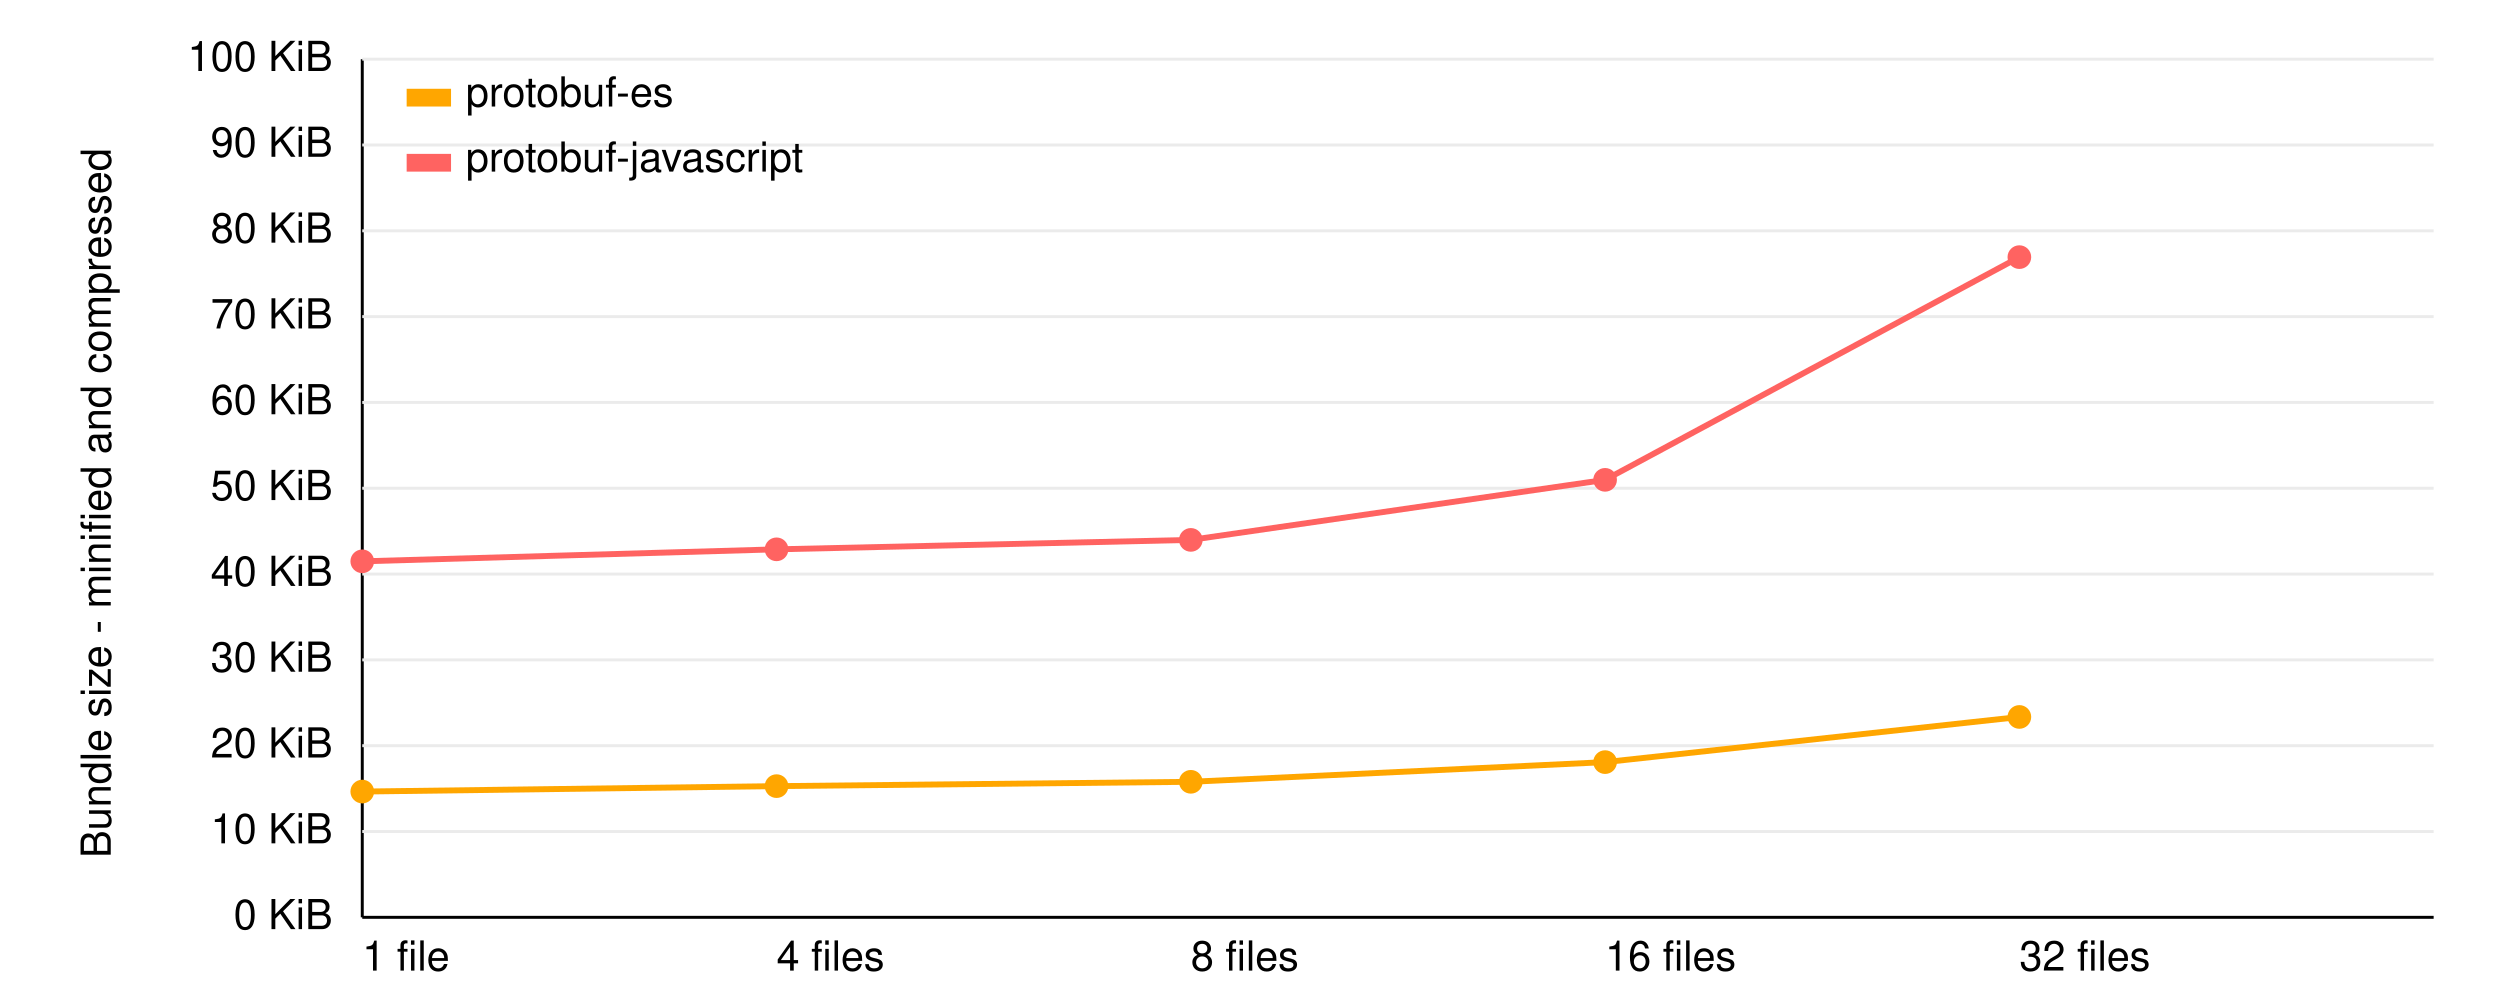
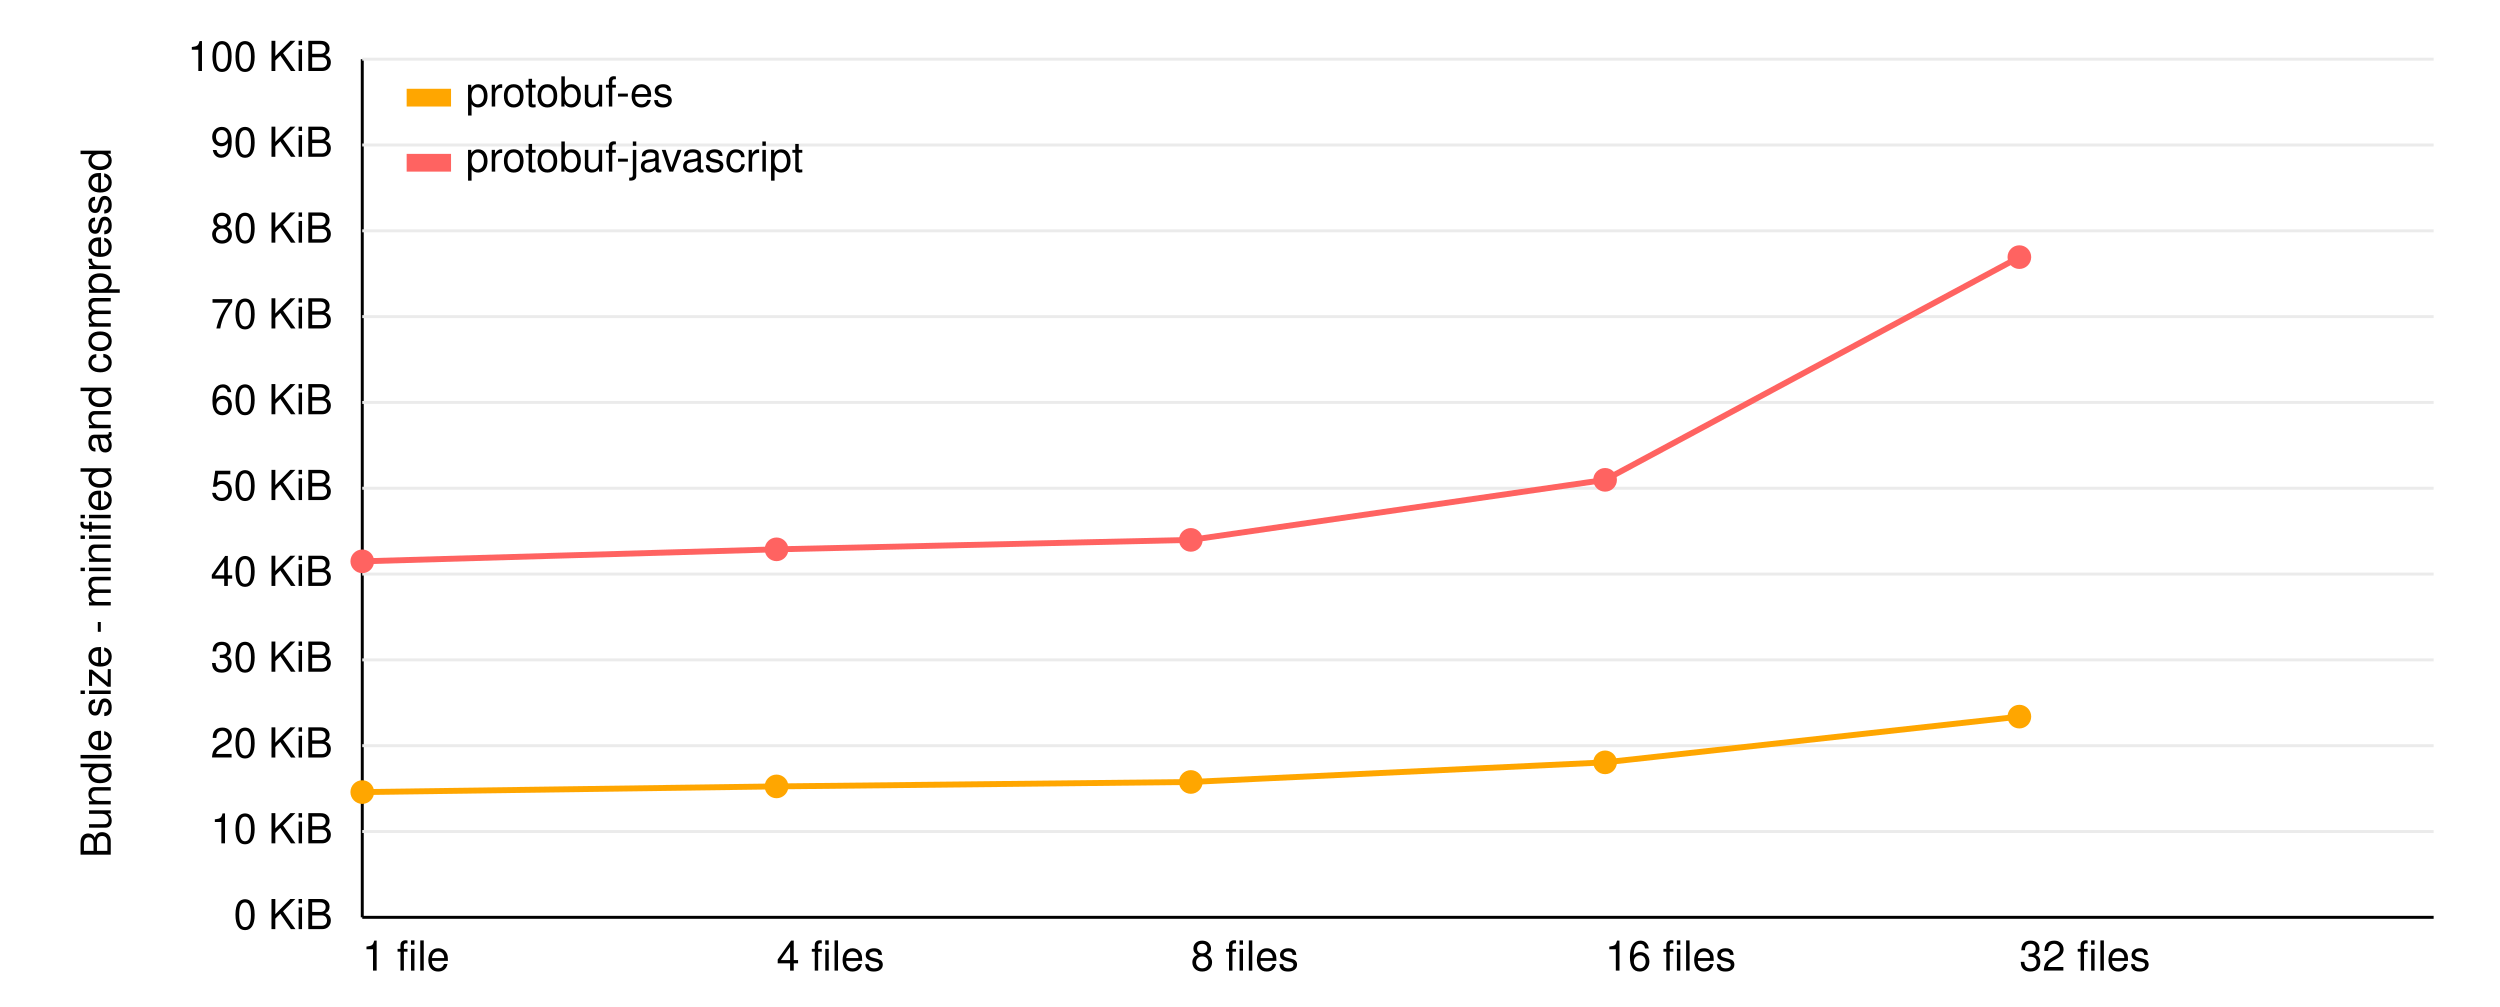
<svg xmlns="http://www.w3.org/2000/svg" version="1.1" width="820px" height="330px" viewBox="0 0 820 340" class="chart">
  <style>
      
      text {
        font: 14px Verdana, Helvetica, Arial, sans-serif;
      }
      
    </style>
  <g transform="translate(110,310)">
    <line y1="0" x2="700" stroke="black" />
    <text x="0" y="18" text-anchor="start">1 file</text>
    <text x="140" y="18" text-anchor="start">4 files</text>
    <text x="280" y="18" text-anchor="start">8 files</text>
    <text x="420" y="18" text-anchor="start">16 files</text>
    <text x="560" y="18" text-anchor="start">32 files</text>
  </g>
  <g transform="translate(110, 20)">
    <line x1="0" x2="0" y1="0" y2="290" stroke="black" />
    <g transform="rotate(-90), translate(-150,-85)">
      <text text-anchor="middle">Bundle size - minified and compressed</text>
    </g>
    <text x="-10" y="4" text-anchor="end">100 KiB</text>
    <line x1="0" x2="700" y1="0" y2="0" stroke="#ebebeb" />
    <text x="-10" y="33" text-anchor="end">90 KiB</text>
    <line x1="0" x2="700" y1="29" y2="29" stroke="#ebebeb" />
    <text x="-10" y="62" text-anchor="end">80 KiB</text>
    <line x1="0" x2="700" y1="58" y2="58" stroke="#ebebeb" />
    <text x="-10" y="91" text-anchor="end">70 KiB</text>
    <line x1="0" x2="700" y1="87" y2="87" stroke="#ebebeb" />
    <text x="-10" y="120" text-anchor="end">60 KiB</text>
    <line x1="0" x2="700" y1="116" y2="116" stroke="#ebebeb" />
    <text x="-10" y="149" text-anchor="end">50 KiB</text>
    <line x1="0" x2="700" y1="145" y2="145" stroke="#ebebeb" />
    <text x="-10" y="178" text-anchor="end">40 KiB</text>
    <line x1="0" x2="700" y1="174" y2="174" stroke="#ebebeb" />
    <text x="-10" y="207" text-anchor="end">30 KiB</text>
    <line x1="0" x2="700" y1="203" y2="203" stroke="#ebebeb" />
    <text x="-10" y="236" text-anchor="end">20 KiB</text>
    <line x1="0" x2="700" y1="232" y2="232" stroke="#ebebeb" />
    <text x="-10" y="265" text-anchor="end">10 KiB</text>
    <line x1="0" x2="700" y1="261" y2="261" stroke="#ebebeb" />
    <text x="-10" y="294" text-anchor="end">0 KiB</text>
  </g>
  <g transform="translate(110, 20)">
-     <polyline fill="none" stroke="#ffa600" stroke-width="2" points="0,247.5 140,245.667 280,244.203 420,237.551 560,222.286">
+     <polyline fill="none" stroke="#ffa600" stroke-width="2" points="0,247.675 140,245.758 280,244.26 420,237.627 560,222.176">
    </polyline>
-     <circle cx="0" cy="247.5" r="4" fill="#ffa600" />
-     <circle cx="140" cy="245.667" r="4" fill="#ffa600" />
-     <circle cx="280" cy="244.203" r="4" fill="#ffa600" />
-     <circle cx="420" cy="237.551" r="4" fill="#ffa600" />
-     <circle cx="560" cy="222.286" r="4" fill="#ffa600" />
+     <circle cx="0" cy="247.675" r="4" fill="#ffa600" />
+     <circle cx="140" cy="245.758" r="4" fill="#ffa600" />
+     <circle cx="280" cy="244.26" r="4" fill="#ffa600" />
+     <circle cx="420" cy="237.627" r="4" fill="#ffa600" />
+     <circle cx="560" cy="222.176" r="4" fill="#ffa600" />
  </g>
  <g transform="translate(110, 20)">
    <polyline fill="none" stroke="#ff6361" stroke-width="2" points="0,169.692 140,165.64 280,162.451 420,142.157 560,66.893">
    </polyline>
    <circle cx="0" cy="169.692" r="4" fill="#ff6361" />
    <circle cx="140" cy="165.64" r="4" fill="#ff6361" />
    <circle cx="280" cy="162.451" r="4" fill="#ff6361" />
    <circle cx="420" cy="142.157" r="4" fill="#ff6361" />
    <circle cx="560" cy="66.893" r="4" fill="#ff6361" />
  </g>
  <g transform="translate(125, 30)">
    <g transform="translate(0, 0)">
      <rect width="15" height="6" fill="#ffa600" />
      <text x="20" y="6">protobuf-es</text>
    </g>
    <g transform="translate(0, 22)">
      <rect width="15" height="6" fill="#ff6361" />
      <text x="20" y="6">protobuf-javascript</text>
    </g>
  </g>
</svg>
